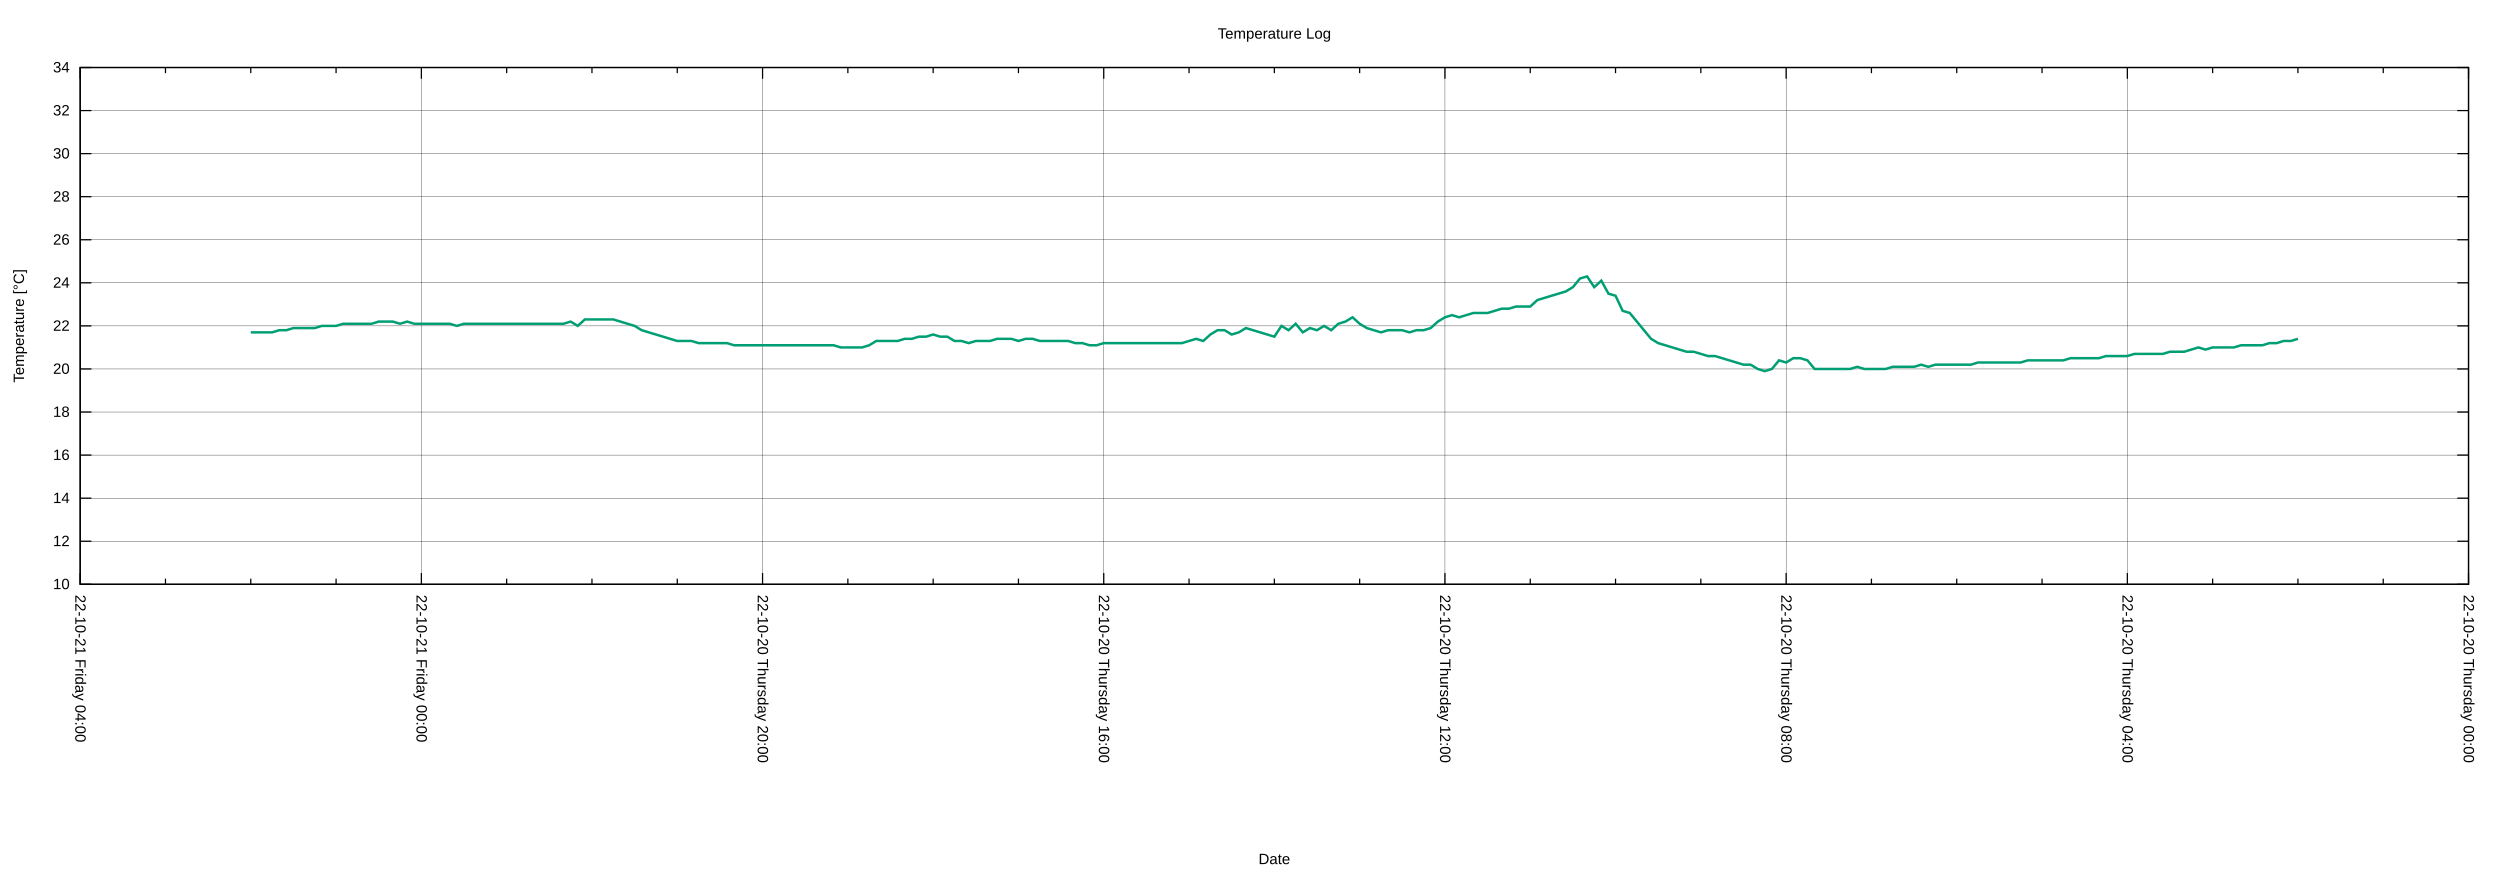
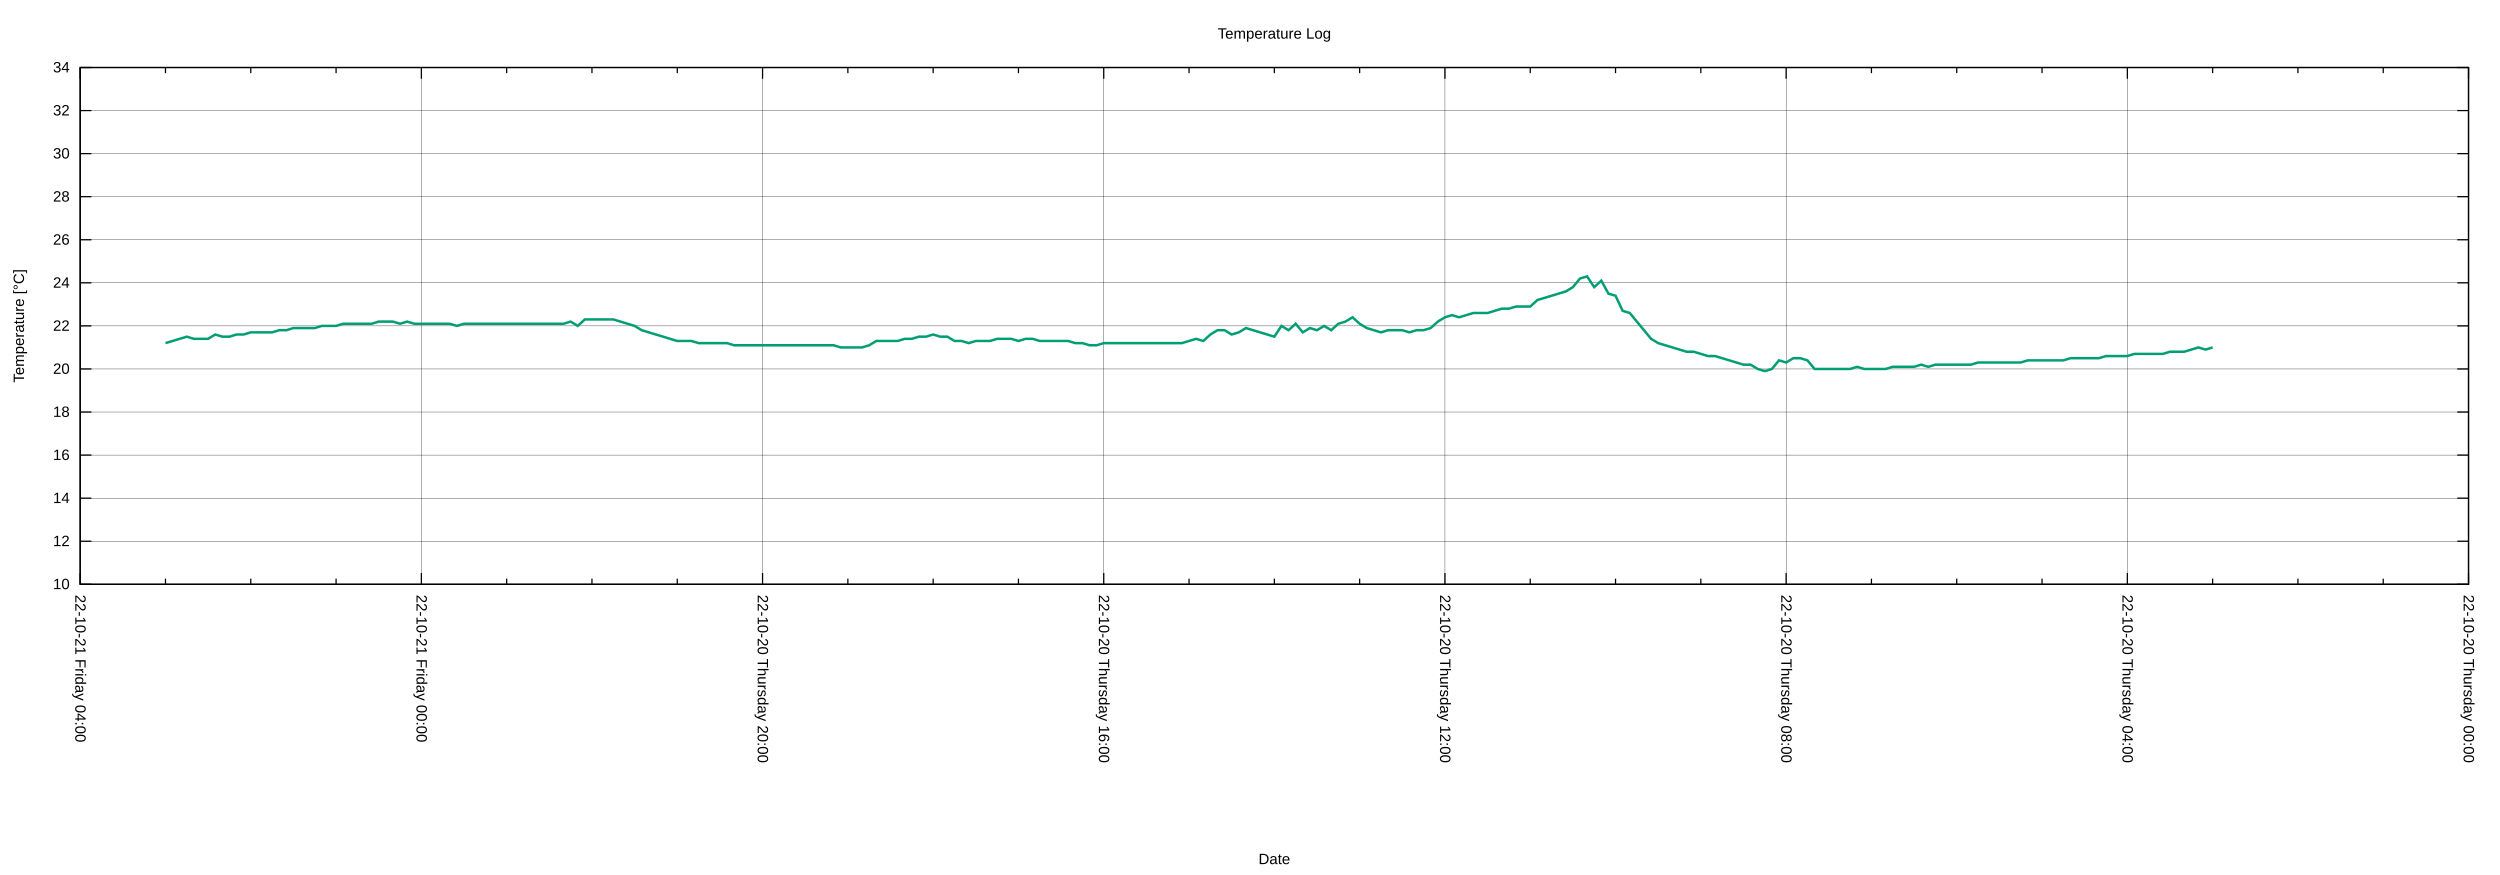
<svg xmlns="http://www.w3.org/2000/svg" xmlns:xlink="http://www.w3.org/1999/xlink" width="2000" height="700" viewBox="0 0 2000 700">
  <g id="gnuplot_canvas">
    <rect x="0" y="0" width="2000" height="700" fill="none" />
    <defs>
      <circle id="gpDot" r="0.5" stroke-width="0.5" stroke="currentColor" />
      <path id="gpPt0" stroke-width="0.222" stroke="currentColor" d="M-1,0 h2 M0,-1 v2" />
      <path id="gpPt1" stroke-width="0.222" stroke="currentColor" d="M-1,-1 L1,1 M1,-1 L-1,1" />
      <path id="gpPt2" stroke-width="0.222" stroke="currentColor" d="M-1,0 L1,0 M0,-1 L0,1 M-1,-1 L1,1 M-1,1 L1,-1" />
      <rect id="gpPt3" stroke-width="0.222" stroke="currentColor" x="-1" y="-1" width="2" height="2" />
      <rect id="gpPt4" stroke-width="0.222" stroke="currentColor" fill="currentColor" x="-1" y="-1" width="2" height="2" />
      <circle id="gpPt5" stroke-width="0.222" stroke="currentColor" cx="0" cy="0" r="1" />
      <use xlink:href="#gpPt5" id="gpPt6" fill="currentColor" stroke="none" />
      <path id="gpPt7" stroke-width="0.222" stroke="currentColor" d="M0,-1.33 L-1.33,0.67 L1.33,0.67 z" />
      <use xlink:href="#gpPt7" id="gpPt8" fill="currentColor" stroke="none" />
      <use xlink:href="#gpPt7" id="gpPt9" stroke="currentColor" transform="rotate(180)" />
      <use xlink:href="#gpPt9" id="gpPt10" fill="currentColor" stroke="none" />
      <use xlink:href="#gpPt3" id="gpPt11" stroke="currentColor" transform="rotate(45)" />
      <use xlink:href="#gpPt11" id="gpPt12" fill="currentColor" stroke="none" />
      <path id="gpPt13" stroke-width="0.222" stroke="currentColor" d="M0,1.330 L1.265,0.411 L0.782,-1.067 L-0.782,-1.076 L-1.265,0.411 z" />
      <use xlink:href="#gpPt13" id="gpPt14" fill="currentColor" stroke="none" />
      <filter id="textbox" filterUnits="objectBoundingBox" x="0" y="0" height="1" width="1">
        <feFlood flood-color="white" flood-opacity="1" result="bgnd" />
        <feComposite in="SourceGraphic" in2="bgnd" operator="atop" />
      </filter>
      <filter id="greybox" filterUnits="objectBoundingBox" x="0" y="0" height="1" width="1">
        <feFlood flood-color="lightgrey" flood-opacity="1" result="grey" />
        <feComposite in="SourceGraphic" in2="grey" operator="atop" />
      </filter>
    </defs>
    <g fill="none" color="white" stroke="currentColor" stroke-width="1.00" stroke-linecap="butt" stroke-linejoin="miter">
</g>
    <g fill="none" color="black" stroke="currentColor" stroke-width="1.00" stroke-linecap="butt" stroke-linejoin="miter">
</g>
    <g fill="none" color="black" stroke="black" stroke-width="0.25" stroke-linecap="butt" stroke-linejoin="miter">
</g>
    <g fill="none" color="black" stroke="currentColor" stroke-width="0.25" stroke-linecap="butt" stroke-linejoin="miter">
      <path stroke="black" class="gridline" d="M64.14,467.43 L1974.82,467.43  " />
    </g>
    <g fill="none" color="black" stroke="black" stroke-width="1.00" stroke-linecap="butt" stroke-linejoin="miter">
</g>
    <g fill="none" color="black" stroke="currentColor" stroke-width="1.00" stroke-linecap="butt" stroke-linejoin="miter">
      <path stroke="black" d="M64.14,467.43 L73.14,467.43 M1974.82,467.43 L1965.82,467.43  " />
      <g transform="translate(55.75,471.33)" stroke="none" fill="black" font-family="Arial" font-size="12.00" text-anchor="end">
        <text>
          <tspan font-family="Arial"> 10</tspan>
        </text>
      </g>
    </g>
    <g fill="none" color="black" stroke="currentColor" stroke-width="1.00" stroke-linecap="butt" stroke-linejoin="miter">
</g>
    <g fill="none" color="black" stroke="black" stroke-width="0.25" stroke-linecap="butt" stroke-linejoin="miter">
</g>
    <g fill="none" color="black" stroke="currentColor" stroke-width="0.25" stroke-linecap="butt" stroke-linejoin="miter">
      <path stroke="black" class="gridline" d="M64.14,432.98 L1974.82,432.98  " />
    </g>
    <g fill="none" color="black" stroke="black" stroke-width="1.00" stroke-linecap="butt" stroke-linejoin="miter">
</g>
    <g fill="none" color="black" stroke="currentColor" stroke-width="1.00" stroke-linecap="butt" stroke-linejoin="miter">
      <path stroke="black" d="M64.14,432.98 L73.14,432.98 M1974.82,432.98 L1965.82,432.98  " />
      <g transform="translate(55.75,436.88)" stroke="none" fill="black" font-family="Arial" font-size="12.00" text-anchor="end">
        <text>
          <tspan font-family="Arial"> 12</tspan>
        </text>
      </g>
    </g>
    <g fill="none" color="black" stroke="currentColor" stroke-width="1.00" stroke-linecap="butt" stroke-linejoin="miter">
</g>
    <g fill="none" color="black" stroke="black" stroke-width="0.25" stroke-linecap="butt" stroke-linejoin="miter">
</g>
    <g fill="none" color="black" stroke="currentColor" stroke-width="0.25" stroke-linecap="butt" stroke-linejoin="miter">
      <path stroke="black" class="gridline" d="M64.14,398.53 L1974.82,398.53  " />
    </g>
    <g fill="none" color="black" stroke="black" stroke-width="1.00" stroke-linecap="butt" stroke-linejoin="miter">
</g>
    <g fill="none" color="black" stroke="currentColor" stroke-width="1.00" stroke-linecap="butt" stroke-linejoin="miter">
      <path stroke="black" d="M64.14,398.53 L73.14,398.53 M1974.82,398.53 L1965.82,398.53  " />
      <g transform="translate(55.75,402.43)" stroke="none" fill="black" font-family="Arial" font-size="12.00" text-anchor="end">
        <text>
          <tspan font-family="Arial"> 14</tspan>
        </text>
      </g>
    </g>
    <g fill="none" color="black" stroke="currentColor" stroke-width="1.00" stroke-linecap="butt" stroke-linejoin="miter">
</g>
    <g fill="none" color="black" stroke="black" stroke-width="0.25" stroke-linecap="butt" stroke-linejoin="miter">
</g>
    <g fill="none" color="black" stroke="currentColor" stroke-width="0.25" stroke-linecap="butt" stroke-linejoin="miter">
      <path stroke="black" class="gridline" d="M64.14,364.07 L1974.82,364.07  " />
    </g>
    <g fill="none" color="black" stroke="black" stroke-width="1.00" stroke-linecap="butt" stroke-linejoin="miter">
</g>
    <g fill="none" color="black" stroke="currentColor" stroke-width="1.00" stroke-linecap="butt" stroke-linejoin="miter">
      <path stroke="black" d="M64.14,364.07 L73.14,364.07 M1974.82,364.07 L1965.82,364.07  " />
      <g transform="translate(55.75,367.97)" stroke="none" fill="black" font-family="Arial" font-size="12.00" text-anchor="end">
        <text>
          <tspan font-family="Arial"> 16</tspan>
        </text>
      </g>
    </g>
    <g fill="none" color="black" stroke="currentColor" stroke-width="1.00" stroke-linecap="butt" stroke-linejoin="miter">
</g>
    <g fill="none" color="black" stroke="black" stroke-width="0.25" stroke-linecap="butt" stroke-linejoin="miter">
</g>
    <g fill="none" color="black" stroke="currentColor" stroke-width="0.25" stroke-linecap="butt" stroke-linejoin="miter">
      <path stroke="black" class="gridline" d="M64.14,329.62 L1974.82,329.62  " />
    </g>
    <g fill="none" color="black" stroke="black" stroke-width="1.00" stroke-linecap="butt" stroke-linejoin="miter">
</g>
    <g fill="none" color="black" stroke="currentColor" stroke-width="1.00" stroke-linecap="butt" stroke-linejoin="miter">
      <path stroke="black" d="M64.14,329.62 L73.14,329.62 M1974.82,329.62 L1965.82,329.62  " />
      <g transform="translate(55.75,333.52)" stroke="none" fill="black" font-family="Arial" font-size="12.00" text-anchor="end">
        <text>
          <tspan font-family="Arial"> 18</tspan>
        </text>
      </g>
    </g>
    <g fill="none" color="black" stroke="currentColor" stroke-width="1.00" stroke-linecap="butt" stroke-linejoin="miter">
</g>
    <g fill="none" color="black" stroke="black" stroke-width="0.25" stroke-linecap="butt" stroke-linejoin="miter">
</g>
    <g fill="none" color="black" stroke="currentColor" stroke-width="0.25" stroke-linecap="butt" stroke-linejoin="miter">
      <path stroke="black" class="gridline" d="M64.14,295.17 L1974.82,295.17  " />
    </g>
    <g fill="none" color="black" stroke="black" stroke-width="1.00" stroke-linecap="butt" stroke-linejoin="miter">
</g>
    <g fill="none" color="black" stroke="currentColor" stroke-width="1.00" stroke-linecap="butt" stroke-linejoin="miter">
      <path stroke="black" d="M64.14,295.17 L73.14,295.17 M1974.82,295.17 L1965.82,295.17  " />
      <g transform="translate(55.75,299.07)" stroke="none" fill="black" font-family="Arial" font-size="12.00" text-anchor="end">
        <text>
          <tspan font-family="Arial"> 20</tspan>
        </text>
      </g>
    </g>
    <g fill="none" color="black" stroke="currentColor" stroke-width="1.00" stroke-linecap="butt" stroke-linejoin="miter">
</g>
    <g fill="none" color="black" stroke="black" stroke-width="0.25" stroke-linecap="butt" stroke-linejoin="miter">
</g>
    <g fill="none" color="black" stroke="currentColor" stroke-width="0.25" stroke-linecap="butt" stroke-linejoin="miter">
      <path stroke="black" class="gridline" d="M64.14,260.72 L1974.82,260.72  " />
    </g>
    <g fill="none" color="black" stroke="black" stroke-width="1.00" stroke-linecap="butt" stroke-linejoin="miter">
</g>
    <g fill="none" color="black" stroke="currentColor" stroke-width="1.00" stroke-linecap="butt" stroke-linejoin="miter">
      <path stroke="black" d="M64.14,260.72 L73.14,260.72 M1974.82,260.72 L1965.82,260.72  " />
      <g transform="translate(55.75,264.62)" stroke="none" fill="black" font-family="Arial" font-size="12.00" text-anchor="end">
        <text>
          <tspan font-family="Arial"> 22</tspan>
        </text>
      </g>
    </g>
    <g fill="none" color="black" stroke="currentColor" stroke-width="1.00" stroke-linecap="butt" stroke-linejoin="miter">
</g>
    <g fill="none" color="black" stroke="black" stroke-width="0.25" stroke-linecap="butt" stroke-linejoin="miter">
</g>
    <g fill="none" color="black" stroke="currentColor" stroke-width="0.25" stroke-linecap="butt" stroke-linejoin="miter">
      <path stroke="black" class="gridline" d="M64.14,226.27 L1974.82,226.27  " />
    </g>
    <g fill="none" color="black" stroke="black" stroke-width="1.00" stroke-linecap="butt" stroke-linejoin="miter">
</g>
    <g fill="none" color="black" stroke="currentColor" stroke-width="1.00" stroke-linecap="butt" stroke-linejoin="miter">
      <path stroke="black" d="M64.14,226.27 L73.14,226.27 M1974.82,226.27 L1965.82,226.27  " />
      <g transform="translate(55.75,230.17)" stroke="none" fill="black" font-family="Arial" font-size="12.00" text-anchor="end">
        <text>
          <tspan font-family="Arial"> 24</tspan>
        </text>
      </g>
    </g>
    <g fill="none" color="black" stroke="currentColor" stroke-width="1.00" stroke-linecap="butt" stroke-linejoin="miter">
</g>
    <g fill="none" color="black" stroke="black" stroke-width="0.25" stroke-linecap="butt" stroke-linejoin="miter">
</g>
    <g fill="none" color="black" stroke="currentColor" stroke-width="0.25" stroke-linecap="butt" stroke-linejoin="miter">
      <path stroke="black" class="gridline" d="M64.14,191.82 L1974.82,191.82  " />
    </g>
    <g fill="none" color="black" stroke="black" stroke-width="1.00" stroke-linecap="butt" stroke-linejoin="miter">
</g>
    <g fill="none" color="black" stroke="currentColor" stroke-width="1.00" stroke-linecap="butt" stroke-linejoin="miter">
      <path stroke="black" d="M64.14,191.82 L73.14,191.82 M1974.82,191.82 L1965.82,191.82  " />
      <g transform="translate(55.75,195.72)" stroke="none" fill="black" font-family="Arial" font-size="12.00" text-anchor="end">
        <text>
          <tspan font-family="Arial"> 26</tspan>
        </text>
      </g>
    </g>
    <g fill="none" color="black" stroke="currentColor" stroke-width="1.00" stroke-linecap="butt" stroke-linejoin="miter">
</g>
    <g fill="none" color="black" stroke="black" stroke-width="0.25" stroke-linecap="butt" stroke-linejoin="miter">
</g>
    <g fill="none" color="black" stroke="currentColor" stroke-width="0.25" stroke-linecap="butt" stroke-linejoin="miter">
      <path stroke="black" class="gridline" d="M64.14,157.36 L1974.82,157.36  " />
    </g>
    <g fill="none" color="black" stroke="black" stroke-width="1.00" stroke-linecap="butt" stroke-linejoin="miter">
</g>
    <g fill="none" color="black" stroke="currentColor" stroke-width="1.00" stroke-linecap="butt" stroke-linejoin="miter">
      <path stroke="black" d="M64.14,157.36 L73.14,157.36 M1974.82,157.36 L1965.82,157.36  " />
      <g transform="translate(55.75,161.26)" stroke="none" fill="black" font-family="Arial" font-size="12.00" text-anchor="end">
        <text>
          <tspan font-family="Arial"> 28</tspan>
        </text>
      </g>
    </g>
    <g fill="none" color="black" stroke="currentColor" stroke-width="1.00" stroke-linecap="butt" stroke-linejoin="miter">
</g>
    <g fill="none" color="black" stroke="black" stroke-width="0.25" stroke-linecap="butt" stroke-linejoin="miter">
</g>
    <g fill="none" color="black" stroke="currentColor" stroke-width="0.25" stroke-linecap="butt" stroke-linejoin="miter">
      <path stroke="black" class="gridline" d="M64.14,122.91 L1974.82,122.91  " />
    </g>
    <g fill="none" color="black" stroke="black" stroke-width="1.00" stroke-linecap="butt" stroke-linejoin="miter">
</g>
    <g fill="none" color="black" stroke="currentColor" stroke-width="1.00" stroke-linecap="butt" stroke-linejoin="miter">
      <path stroke="black" d="M64.14,122.91 L73.14,122.91 M1974.82,122.91 L1965.82,122.91  " />
      <g transform="translate(55.75,126.81)" stroke="none" fill="black" font-family="Arial" font-size="12.00" text-anchor="end">
        <text>
          <tspan font-family="Arial"> 30</tspan>
        </text>
      </g>
    </g>
    <g fill="none" color="black" stroke="currentColor" stroke-width="1.00" stroke-linecap="butt" stroke-linejoin="miter">
</g>
    <g fill="none" color="black" stroke="black" stroke-width="0.25" stroke-linecap="butt" stroke-linejoin="miter">
</g>
    <g fill="none" color="black" stroke="currentColor" stroke-width="0.25" stroke-linecap="butt" stroke-linejoin="miter">
      <path stroke="black" class="gridline" d="M64.14,88.46 L1974.82,88.46  " />
    </g>
    <g fill="none" color="black" stroke="black" stroke-width="1.00" stroke-linecap="butt" stroke-linejoin="miter">
</g>
    <g fill="none" color="black" stroke="currentColor" stroke-width="1.00" stroke-linecap="butt" stroke-linejoin="miter">
      <path stroke="black" d="M64.14,88.46 L73.14,88.46 M1974.82,88.46 L1965.82,88.46  " />
      <g transform="translate(55.75,92.36)" stroke="none" fill="black" font-family="Arial" font-size="12.00" text-anchor="end">
        <text>
          <tspan font-family="Arial"> 32</tspan>
        </text>
      </g>
    </g>
    <g fill="none" color="black" stroke="currentColor" stroke-width="1.00" stroke-linecap="butt" stroke-linejoin="miter">
</g>
    <g fill="none" color="black" stroke="black" stroke-width="0.25" stroke-linecap="butt" stroke-linejoin="miter">
</g>
    <g fill="none" color="black" stroke="currentColor" stroke-width="0.25" stroke-linecap="butt" stroke-linejoin="miter">
      <path stroke="black" class="gridline" d="M64.14,54.01 L1974.82,54.01  " />
    </g>
    <g fill="none" color="black" stroke="black" stroke-width="1.00" stroke-linecap="butt" stroke-linejoin="miter">
</g>
    <g fill="none" color="black" stroke="currentColor" stroke-width="1.00" stroke-linecap="butt" stroke-linejoin="miter">
      <path stroke="black" d="M64.14,54.01 L73.14,54.01 M1974.82,54.01 L1965.82,54.01  " />
      <g transform="translate(55.75,57.91)" stroke="none" fill="black" font-family="Arial" font-size="12.00" text-anchor="end">
        <text>
          <tspan font-family="Arial"> 34</tspan>
        </text>
      </g>
    </g>
    <g fill="none" color="black" stroke="currentColor" stroke-width="1.00" stroke-linecap="butt" stroke-linejoin="miter">
</g>
    <g fill="none" color="black" stroke="black" stroke-width="0.25" stroke-linecap="butt" stroke-linejoin="miter">
</g>
    <g fill="none" color="black" stroke="currentColor" stroke-width="0.25" stroke-linecap="butt" stroke-linejoin="miter">
      <path stroke="black" class="gridline" d="M1974.82,467.43 L1974.82,54.01  " />
    </g>
    <g fill="none" color="black" stroke="black" stroke-width="1.00" stroke-linecap="butt" stroke-linejoin="miter">
</g>
    <g fill="none" color="black" stroke="currentColor" stroke-width="1.00" stroke-linecap="butt" stroke-linejoin="miter">
      <path stroke="black" d="M1974.82,467.43 L1974.82,458.43 M1974.82,54.01 L1974.82,63.01  " />
      <g transform="translate(1970.92,475.82) rotate(90)" stroke="none" fill="black" font-family="Arial" font-size="12.00" text-anchor="start">
        <text>
          <tspan font-family="Arial">22-10-20 Thursday 00:00</tspan>
        </text>
      </g>
    </g>
    <g fill="none" color="black" stroke="currentColor" stroke-width="1.00" stroke-linecap="butt" stroke-linejoin="miter">
      <path stroke="black" d="M1906.58,467.43 L1906.58,462.93 M1906.58,54.01 L1906.58,58.51 M1838.34,467.43 L1838.34,462.93 M1838.34,54.01 L1838.34,58.51   M1770.10,467.43 L1770.10,462.93 M1770.10,54.01 L1770.10,58.51  " />
    </g>
    <g fill="none" color="black" stroke="black" stroke-width="0.25" stroke-linecap="butt" stroke-linejoin="miter">
</g>
    <g fill="none" color="black" stroke="currentColor" stroke-width="0.25" stroke-linecap="butt" stroke-linejoin="miter">
      <path stroke="black" class="gridline" d="M1701.87,467.43 L1701.87,54.01  " />
    </g>
    <g fill="none" color="black" stroke="black" stroke-width="1.00" stroke-linecap="butt" stroke-linejoin="miter">
</g>
    <g fill="none" color="black" stroke="currentColor" stroke-width="1.00" stroke-linecap="butt" stroke-linejoin="miter">
      <path stroke="black" d="M1701.87,467.43 L1701.87,458.43 M1701.87,54.01 L1701.87,63.01  " />
      <g transform="translate(1697.97,475.82) rotate(90)" stroke="none" fill="black" font-family="Arial" font-size="12.00" text-anchor="start">
        <text>
          <tspan font-family="Arial">22-10-20 Thursday 04:00</tspan>
        </text>
      </g>
    </g>
    <g fill="none" color="black" stroke="currentColor" stroke-width="1.00" stroke-linecap="butt" stroke-linejoin="miter">
      <path stroke="black" d="M1633.63,467.43 L1633.63,462.93 M1633.63,54.01 L1633.63,58.51 M1565.39,467.43 L1565.39,462.93 M1565.39,54.01 L1565.39,58.51   M1497.15,467.43 L1497.15,462.93 M1497.15,54.01 L1497.15,58.51  " />
    </g>
    <g fill="none" color="black" stroke="black" stroke-width="0.25" stroke-linecap="butt" stroke-linejoin="miter">
</g>
    <g fill="none" color="black" stroke="currentColor" stroke-width="0.25" stroke-linecap="butt" stroke-linejoin="miter">
      <path stroke="black" class="gridline" d="M1428.91,467.43 L1428.91,54.01  " />
    </g>
    <g fill="none" color="black" stroke="black" stroke-width="1.00" stroke-linecap="butt" stroke-linejoin="miter">
</g>
    <g fill="none" color="black" stroke="currentColor" stroke-width="1.00" stroke-linecap="butt" stroke-linejoin="miter">
      <path stroke="black" d="M1428.91,467.43 L1428.91,458.43 M1428.91,54.01 L1428.91,63.01  " />
      <g transform="translate(1425.01,475.82) rotate(90)" stroke="none" fill="black" font-family="Arial" font-size="12.00" text-anchor="start">
        <text>
          <tspan font-family="Arial">22-10-20 Thursday 08:00</tspan>
        </text>
      </g>
    </g>
    <g fill="none" color="black" stroke="currentColor" stroke-width="1.00" stroke-linecap="butt" stroke-linejoin="miter">
      <path stroke="black" d="M1360.67,467.43 L1360.67,462.93 M1360.67,54.01 L1360.67,58.51 M1292.43,467.43 L1292.43,462.93 M1292.43,54.01 L1292.43,58.51   M1224.20,467.43 L1224.20,462.93 M1224.20,54.01 L1224.20,58.51  " />
    </g>
    <g fill="none" color="black" stroke="black" stroke-width="0.25" stroke-linecap="butt" stroke-linejoin="miter">
</g>
    <g fill="none" color="black" stroke="currentColor" stroke-width="0.25" stroke-linecap="butt" stroke-linejoin="miter">
      <path stroke="black" class="gridline" d="M1155.96,467.43 L1155.96,54.01  " />
    </g>
    <g fill="none" color="black" stroke="black" stroke-width="1.00" stroke-linecap="butt" stroke-linejoin="miter">
</g>
    <g fill="none" color="black" stroke="currentColor" stroke-width="1.00" stroke-linecap="butt" stroke-linejoin="miter">
      <path stroke="black" d="M1155.96,467.43 L1155.96,458.43 M1155.96,54.01 L1155.96,63.01  " />
      <g transform="translate(1152.06,475.82) rotate(90)" stroke="none" fill="black" font-family="Arial" font-size="12.00" text-anchor="start">
        <text>
          <tspan font-family="Arial">22-10-20 Thursday 12:00</tspan>
        </text>
      </g>
    </g>
    <g fill="none" color="black" stroke="currentColor" stroke-width="1.00" stroke-linecap="butt" stroke-linejoin="miter">
      <path stroke="black" d="M1087.72,467.43 L1087.72,462.93 M1087.72,54.01 L1087.72,58.51 M1019.48,467.43 L1019.48,462.93 M1019.48,54.01 L1019.48,58.51   M951.24,467.43 L951.24,462.93 M951.24,54.01 L951.24,58.51  " />
    </g>
    <g fill="none" color="black" stroke="black" stroke-width="0.25" stroke-linecap="butt" stroke-linejoin="miter">
</g>
    <g fill="none" color="black" stroke="currentColor" stroke-width="0.25" stroke-linecap="butt" stroke-linejoin="miter">
      <path stroke="black" class="gridline" d="M883.00,467.43 L883.00,54.01  " />
    </g>
    <g fill="none" color="black" stroke="black" stroke-width="1.00" stroke-linecap="butt" stroke-linejoin="miter">
</g>
    <g fill="none" color="black" stroke="currentColor" stroke-width="1.00" stroke-linecap="butt" stroke-linejoin="miter">
      <path stroke="black" d="M883.00,467.43 L883.00,458.43 M883.00,54.01 L883.00,63.01  " />
      <g transform="translate(879.10,475.82) rotate(90)" stroke="none" fill="black" font-family="Arial" font-size="12.00" text-anchor="start">
        <text>
          <tspan font-family="Arial">22-10-20 Thursday 16:00</tspan>
        </text>
      </g>
    </g>
    <g fill="none" color="black" stroke="currentColor" stroke-width="1.00" stroke-linecap="butt" stroke-linejoin="miter">
      <path stroke="black" d="M814.76,467.43 L814.76,462.93 M814.76,54.01 L814.76,58.51 M746.53,467.43 L746.53,462.93 M746.53,54.01 L746.53,58.51   M678.29,467.43 L678.29,462.93 M678.29,54.01 L678.29,58.51  " />
    </g>
    <g fill="none" color="black" stroke="black" stroke-width="0.25" stroke-linecap="butt" stroke-linejoin="miter">
</g>
    <g fill="none" color="black" stroke="currentColor" stroke-width="0.25" stroke-linecap="butt" stroke-linejoin="miter">
      <path stroke="black" class="gridline" d="M610.05,467.43 L610.05,54.01  " />
    </g>
    <g fill="none" color="black" stroke="black" stroke-width="1.00" stroke-linecap="butt" stroke-linejoin="miter">
</g>
    <g fill="none" color="black" stroke="currentColor" stroke-width="1.00" stroke-linecap="butt" stroke-linejoin="miter">
      <path stroke="black" d="M610.05,467.43 L610.05,458.43 M610.05,54.01 L610.05,63.01  " />
      <g transform="translate(606.15,475.82) rotate(90)" stroke="none" fill="black" font-family="Arial" font-size="12.00" text-anchor="start">
        <text>
          <tspan font-family="Arial">22-10-20 Thursday 20:00</tspan>
        </text>
      </g>
    </g>
    <g fill="none" color="black" stroke="currentColor" stroke-width="1.00" stroke-linecap="butt" stroke-linejoin="miter">
      <path stroke="black" d="M541.81,467.43 L541.81,462.93 M541.81,54.01 L541.81,58.51 M473.57,467.43 L473.57,462.93 M473.57,54.01 L473.57,58.51   M405.33,467.43 L405.33,462.93 M405.33,54.01 L405.33,58.51  " />
    </g>
    <g fill="none" color="black" stroke="black" stroke-width="0.25" stroke-linecap="butt" stroke-linejoin="miter">
</g>
    <g fill="none" color="black" stroke="currentColor" stroke-width="0.25" stroke-linecap="butt" stroke-linejoin="miter">
      <path stroke="black" class="gridline" d="M337.09,467.43 L337.09,54.01  " />
    </g>
    <g fill="none" color="black" stroke="black" stroke-width="1.00" stroke-linecap="butt" stroke-linejoin="miter">
</g>
    <g fill="none" color="black" stroke="currentColor" stroke-width="1.00" stroke-linecap="butt" stroke-linejoin="miter">
      <path stroke="black" d="M337.09,467.43 L337.09,458.43 M337.09,54.01 L337.09,63.01  " />
      <g transform="translate(333.19,475.82) rotate(90)" stroke="none" fill="black" font-family="Arial" font-size="12.00" text-anchor="start">
        <text>
          <tspan font-family="Arial">22-10-21 Friday 00:00</tspan>
        </text>
      </g>
    </g>
    <g fill="none" color="black" stroke="currentColor" stroke-width="1.00" stroke-linecap="butt" stroke-linejoin="miter">
      <path stroke="black" d="M268.86,467.43 L268.86,462.93 M268.86,54.01 L268.86,58.51 M200.62,467.43 L200.62,462.93 M200.62,54.01 L200.62,58.51   M132.38,467.43 L132.38,462.93 M132.38,54.01 L132.38,58.51  " />
    </g>
    <g fill="none" color="black" stroke="black" stroke-width="0.25" stroke-linecap="butt" stroke-linejoin="miter">
</g>
    <g fill="none" color="black" stroke="currentColor" stroke-width="0.25" stroke-linecap="butt" stroke-linejoin="miter">
      <path stroke="black" class="gridline" d="M64.14,467.43 L64.14,54.01  " />
    </g>
    <g fill="none" color="black" stroke="black" stroke-width="1.00" stroke-linecap="butt" stroke-linejoin="miter">
</g>
    <g fill="none" color="black" stroke="currentColor" stroke-width="1.00" stroke-linecap="butt" stroke-linejoin="miter">
      <path stroke="black" d="M64.14,467.43 L64.14,458.43 M64.14,54.01 L64.14,63.01  " />
      <g transform="translate(60.24,475.82) rotate(90)" stroke="none" fill="black" font-family="Arial" font-size="12.00" text-anchor="start">
        <text>
          <tspan font-family="Arial">22-10-21 Friday 04:00</tspan>
        </text>
      </g>
    </g>
    <g fill="none" color="black" stroke="currentColor" stroke-width="1.00" stroke-linecap="butt" stroke-linejoin="miter">
</g>
    <g fill="none" color="black" stroke="currentColor" stroke-width="1.00" stroke-linecap="butt" stroke-linejoin="miter">
      <path stroke="black" d="M64.14,54.01 L64.14,467.43 L1974.82,467.43 L1974.82,54.01 L64.14,54.01 Z  " />
    </g>
    <g fill="none" color="black" stroke="currentColor" stroke-width="1.00" stroke-linecap="butt" stroke-linejoin="miter">
      <g transform="translate(19.18,260.72) rotate(270)" stroke="none" fill="black" font-family="Arial" font-size="12.00" text-anchor="middle">
        <text>
          <tspan font-family="Arial">Temperature [°C]</tspan>
        </text>
      </g>
    </g>
    <g fill="none" color="black" stroke="currentColor" stroke-width="1.00" stroke-linecap="butt" stroke-linejoin="miter">
      <g transform="translate(1019.48,691.30)" stroke="none" fill="black" font-family="Arial" font-size="12.00" text-anchor="middle">
        <text>
          <tspan font-family="Arial">Date</tspan>
        </text>
      </g>
    </g>
    <g fill="none" color="black" stroke="currentColor" stroke-width="1.00" stroke-linecap="butt" stroke-linejoin="miter">
</g>
    <g id="gnuplot_plot_1">
      <g fill="none" color="white" stroke="currentColor" stroke-width="2.00" stroke-linecap="butt" stroke-linejoin="miter">
</g>
      <g fill="none" color="black" stroke="currentColor" stroke-width="2.00" stroke-linecap="butt" stroke-linejoin="miter">
-         <path stroke="rgb(  0, 158, 115)" d="M200.62,265.89 L206.30,265.89 L211.99,265.89 L217.68,265.89 L223.36,264.17 L229.05,264.17 L234.74,262.44 L240.42,262.44   L246.11,262.44 L251.80,262.44 L257.48,260.72 L263.17,260.72 L268.86,260.72 L274.54,259.00 L280.23,259.00 L285.92,259.00   L291.60,259.00 L297.29,259.00 L302.98,257.27 L308.66,257.27 L314.35,257.27 L320.03,259.00 L325.72,257.27 L331.41,259.00   L337.09,259.00 L342.78,259.00 L348.47,259.00 L354.15,259.00 L359.84,259.00 L365.53,260.72 L371.21,259.00 L376.90,259.00   L382.59,259.00 L388.27,259.00 L393.96,259.00 L399.65,259.00 L405.33,259.00 L411.02,259.00 L416.71,259.00 L422.39,259.00   L428.08,259.00 L433.77,259.00 L439.45,259.00 L445.14,259.00 L450.83,259.00 L456.51,257.27 L462.20,260.72 L467.88,255.55   L473.57,255.55 L479.26,255.55 L484.94,255.55 L490.63,255.55 L496.32,257.27 L502.00,259.00 L507.69,260.72 L513.38,264.17   L519.06,265.89 L524.75,267.61 L530.44,269.33 L536.12,271.06 L541.81,272.78 L547.50,272.78 L553.18,272.78 L558.87,274.50   L564.56,274.50 L570.24,274.50 L575.93,274.50 L581.62,274.50 L587.30,276.22 L592.99,276.22 L598.68,276.22 L604.36,276.22   L610.05,276.22 L615.74,276.22 L621.42,276.22 L627.11,276.22 L632.79,276.22 L638.48,276.22 L644.17,276.22 L649.85,276.22   L655.54,276.22 L661.23,276.22 L666.91,276.22 L672.60,277.95 L678.29,277.95 L683.97,277.95 L689.66,277.95 L695.35,276.22   L701.03,272.78 L706.72,272.78 L712.41,272.78 L718.09,272.78 L723.78,271.06 L729.47,271.06 L735.15,269.33 L740.84,269.33   L746.53,267.61 L752.21,269.33 L757.90,269.33 L763.59,272.78 L769.27,272.78 L774.96,274.50 L780.65,272.78 L786.33,272.78   L792.02,272.78 L797.70,271.06 L803.39,271.06 L809.08,271.06 L814.76,272.78 L820.45,271.06 L826.14,271.06 L831.82,272.78   L837.51,272.78 L843.20,272.78 L848.88,272.78 L854.57,272.78 L860.26,274.50 L865.94,274.50 L871.63,276.22 L877.32,276.22   L883.00,274.50 L888.69,274.50 L894.38,274.50 L900.06,274.50 L905.75,274.50 L911.44,274.50 L917.12,274.50 L922.81,274.50   L928.50,274.50 L934.18,274.50 L939.87,274.50 L945.55,274.50 L951.24,272.78 L956.93,271.06 L962.61,272.78 L968.30,267.61   L973.99,264.17 L979.67,264.17 L985.36,267.61 L991.05,265.89 L996.73,262.44 L1002.42,264.17 L1008.11,265.89 L1013.79,267.61   L1019.48,269.33 L1025.17,260.72 L1030.85,264.17 L1036.54,259.00 L1042.23,265.89 L1047.91,262.44 L1053.60,264.17 L1059.29,260.72   L1064.97,264.17 L1070.66,259.00 L1076.35,257.27 L1082.03,253.83 L1087.72,259.00 L1093.41,262.44 L1099.09,264.17 L1104.78,265.89   L1110.46,264.17 L1116.15,264.17 L1121.84,264.17 L1127.52,265.89 L1133.21,264.17 L1138.90,264.17 L1144.58,262.44 L1150.27,257.27   L1155.96,253.83 L1161.64,252.11 L1167.33,253.83 L1173.02,252.11 L1178.70,250.38 L1184.39,250.38 L1190.08,250.38 L1195.76,248.66   L1201.45,246.94 L1207.14,246.94 L1212.82,245.22 L1218.51,245.22 L1224.20,245.22 L1229.88,240.05 L1235.57,238.33 L1241.26,236.60   L1246.94,234.88 L1252.63,233.16 L1258.32,229.71 L1264.00,222.82 L1269.69,221.10 L1275.37,229.71 L1281.06,224.55 L1286.75,234.88   L1292.43,236.60 L1298.12,248.66 L1303.81,250.38 L1309.49,257.27 L1315.18,264.17 L1320.87,271.06 L1326.55,274.50 L1332.24,276.22   L1337.93,277.95 L1343.61,279.67 L1349.30,281.39 L1354.99,281.39 L1360.67,283.11 L1366.36,284.84 L1372.05,284.84 L1377.73,286.56   L1383.42,288.28 L1389.11,290.00 L1394.79,291.73 L1400.48,291.73 L1406.17,295.17 L1411.85,296.89 L1417.54,295.17 L1423.22,288.28   L1428.91,290.00 L1434.60,286.56 L1440.28,286.56 L1445.97,288.28 L1451.66,295.17 L1457.34,295.17 L1463.03,295.17 L1468.72,295.17   L1474.40,295.17 L1480.09,295.17 L1485.78,293.45 L1491.46,295.17 L1497.15,295.17 L1502.84,295.17 L1508.52,295.17 L1514.21,293.45   L1519.90,293.45 L1525.58,293.45 L1531.27,293.45 L1536.96,291.73 L1542.64,293.45 L1548.33,291.73 L1554.02,291.73 L1559.70,291.73   L1565.39,291.73 L1571.08,291.73 L1576.76,291.73 L1582.45,290.00 L1588.13,290.00 L1593.82,290.00 L1599.51,290.00 L1605.19,290.00   L1610.88,290.00 L1616.57,290.00 L1622.25,288.28 L1627.94,288.28 L1633.63,288.28 L1639.31,288.28 L1645.00,288.28 L1650.69,288.28   L1656.37,286.56 L1662.06,286.56 L1667.75,286.56 L1673.43,286.56 L1679.12,286.56 L1684.81,284.84 L1690.49,284.84 L1696.18,284.84   L1701.87,284.84 L1707.55,283.11 L1713.24,283.11 L1718.93,283.11 L1724.61,283.11 L1730.30,283.11 L1735.99,281.39 L1741.67,281.39   L1747.36,281.39 L1753.04,279.67 L1758.73,277.95 L1764.42,279.67 L1770.10,277.95 L1775.79,277.95 L1781.48,277.95 L1787.16,277.95   L1792.85,276.22 L1798.54,276.22 L1804.22,276.22 L1809.91,276.22 L1815.60,274.50 L1821.28,274.50 L1826.97,272.78 L1832.66,272.78   L1838.34,271.06  " />
+         <path stroke="rgb(  0, 158, 115)" d="M132.38,274.50 L138.07,272.78 L143.75,271.06 L149.44,269.33 L155.12,271.06 L160.81,271.06 L166.50,271.06 L172.18,267.61   L177.87,269.33 L183.56,269.33 L189.24,267.61 L194.93,267.61 L200.62,265.89 L206.30,265.89 L211.99,265.89 L217.68,265.89   L223.36,264.17 L229.05,264.17 L234.74,262.44 L240.42,262.44 L246.11,262.44 L251.80,262.44 L257.48,260.72 L263.17,260.72   L268.86,260.72 L274.54,259.00 L280.23,259.00 L285.92,259.00 L291.60,259.00 L297.29,259.00 L302.98,257.27 L308.66,257.27   L314.35,257.27 L320.03,259.00 L325.72,257.27 L331.41,259.00 L337.09,259.00 L342.78,259.00 L348.47,259.00 L354.15,259.00   L359.84,259.00 L365.53,260.72 L371.21,259.00 L376.90,259.00 L382.59,259.00 L388.27,259.00 L393.96,259.00 L399.65,259.00   L405.33,259.00 L411.02,259.00 L416.71,259.00 L422.39,259.00 L428.08,259.00 L433.77,259.00 L439.45,259.00 L445.14,259.00   L450.83,259.00 L456.51,257.27 L462.20,260.72 L467.88,255.55 L473.57,255.55 L479.26,255.55 L484.94,255.55 L490.63,255.55   L496.32,257.27 L502.00,259.00 L507.69,260.72 L513.38,264.17 L519.06,265.89 L524.75,267.61 L530.44,269.33 L536.12,271.06   L541.81,272.78 L547.50,272.78 L553.18,272.78 L558.87,274.50 L564.56,274.50 L570.24,274.50 L575.93,274.50 L581.62,274.50   L587.30,276.22 L592.99,276.22 L598.68,276.22 L604.36,276.22 L610.05,276.22 L615.74,276.22 L621.42,276.22 L627.11,276.22   L632.79,276.22 L638.48,276.22 L644.17,276.22 L649.85,276.22 L655.54,276.22 L661.23,276.22 L666.91,276.22 L672.60,277.95   L678.29,277.95 L683.97,277.95 L689.66,277.95 L695.35,276.22 L701.03,272.78 L706.72,272.78 L712.41,272.78 L718.09,272.78   L723.78,271.06 L729.47,271.06 L735.15,269.33 L740.84,269.33 L746.53,267.61 L752.21,269.33 L757.90,269.33 L763.59,272.78   L769.27,272.78 L774.96,274.50 L780.65,272.78 L786.33,272.78 L792.02,272.78 L797.70,271.06 L803.39,271.06 L809.08,271.06   L814.76,272.78 L820.45,271.06 L826.14,271.06 L831.82,272.78 L837.51,272.78 L843.20,272.78 L848.88,272.78 L854.57,272.78   L860.26,274.50 L865.94,274.50 L871.63,276.22 L877.32,276.22 L883.00,274.50 L888.69,274.50 L894.38,274.50 L900.06,274.50   L905.75,274.50 L911.44,274.50 L917.12,274.50 L922.81,274.50 L928.50,274.50 L934.18,274.50 L939.87,274.50 L945.55,274.50   L951.24,272.78 L956.93,271.06 L962.61,272.78 L968.30,267.61 L973.99,264.17 L979.67,264.17 L985.36,267.61 L991.05,265.89   L996.73,262.44 L1002.42,264.17 L1008.11,265.89 L1013.79,267.61 L1019.48,269.33 L1025.17,260.72 L1030.85,264.17 L1036.54,259.00   L1042.23,265.89 L1047.91,262.44 L1053.60,264.17 L1059.29,260.72 L1064.97,264.17 L1070.66,259.00 L1076.35,257.27 L1082.03,253.83   L1087.72,259.00 L1093.41,262.44 L1099.09,264.17 L1104.78,265.89 L1110.46,264.17 L1116.15,264.17 L1121.84,264.17 L1127.52,265.89   L1133.21,264.17 L1138.90,264.17 L1144.58,262.44 L1150.27,257.27 L1155.96,253.83 L1161.64,252.11 L1167.33,253.83 L1173.02,252.11   L1178.70,250.38 L1184.39,250.38 L1190.08,250.38 L1195.76,248.66 L1201.45,246.94 L1207.14,246.94 L1212.82,245.22 L1218.51,245.22   L1224.20,245.22 L1229.88,240.05 L1235.57,238.33 L1241.26,236.60 L1246.94,234.88 L1252.63,233.16 L1258.32,229.71 L1264.00,222.82   L1269.69,221.10 L1275.37,229.71 L1281.06,224.55 L1286.75,234.88 L1292.43,236.60 L1298.12,248.66 L1303.81,250.38 L1309.49,257.27   L1315.18,264.17 L1320.87,271.06 L1326.55,274.50 L1332.24,276.22 L1337.93,277.95 L1343.61,279.67 L1349.30,281.39 L1354.99,281.39   L1360.67,283.11 L1366.36,284.84 L1372.05,284.84 L1377.73,286.56 L1383.42,288.28 L1389.11,290.00 L1394.79,291.73 L1400.48,291.73   L1406.17,295.17 L1411.85,296.89 L1417.54,295.17 L1423.22,288.28 L1428.91,290.00 L1434.60,286.56 L1440.28,286.56 L1445.97,288.28   L1451.66,295.17 L1457.34,295.17 L1463.03,295.17 L1468.72,295.17 L1474.40,295.17 L1480.09,295.17 L1485.78,293.45 L1491.46,295.17   L1497.15,295.17 L1502.84,295.17 L1508.52,295.17 L1514.21,293.45 L1519.90,293.45 L1525.58,293.45 L1531.27,293.45 L1536.96,291.73   L1542.64,293.45 L1548.33,291.73 L1554.02,291.73 L1559.70,291.73 L1565.39,291.73 L1571.08,291.73 L1576.76,291.73 L1582.45,290.00   L1588.13,290.00 L1593.82,290.00 L1599.51,290.00 L1605.19,290.00 L1610.88,290.00 L1616.57,290.00 L1622.25,288.28 L1627.94,288.28   L1633.63,288.28 L1639.31,288.28 L1645.00,288.28 L1650.69,288.28 L1656.37,286.56 L1662.06,286.56 L1667.75,286.56 L1673.43,286.56   L1679.12,286.56 L1684.81,284.84 L1690.49,284.84 L1696.18,284.84 L1701.87,284.84 L1707.55,283.11 L1713.24,283.11 L1718.93,283.11   L1724.61,283.11 L1730.30,283.11 L1735.99,281.39 L1741.67,281.39 L1747.36,281.39 L1753.04,279.67 L1758.73,277.95 L1764.42,279.67   L1770.10,277.95  " />
      </g>
    </g>
    <g fill="none" color="black" stroke="currentColor" stroke-width="2.00" stroke-linecap="butt" stroke-linejoin="miter">
</g>
    <g fill="none" color="black" stroke="black" stroke-width="1.00" stroke-linecap="butt" stroke-linejoin="miter">
</g>
    <g fill="none" color="black" stroke="currentColor" stroke-width="1.00" stroke-linecap="butt" stroke-linejoin="miter">
      <path stroke="black" d="M64.14,54.01 L64.14,467.43 L1974.82,467.43 L1974.82,54.01 L64.14,54.01 Z  " />
    </g>
    <g fill="none" color="black" stroke="currentColor" stroke-width="1.00" stroke-linecap="butt" stroke-linejoin="miter">
      <g transform="translate(1019.48,30.91)" stroke="none" fill="black" font-family="Arial" font-size="12.00" text-anchor="middle">
        <text>
          <tspan font-family="Arial">Temperature Log</tspan>
        </text>
      </g>
    </g>
    <g fill="none" color="black" stroke="currentColor" stroke-width="1.00" stroke-linecap="butt" stroke-linejoin="miter">
</g>
  </g>
</svg>
